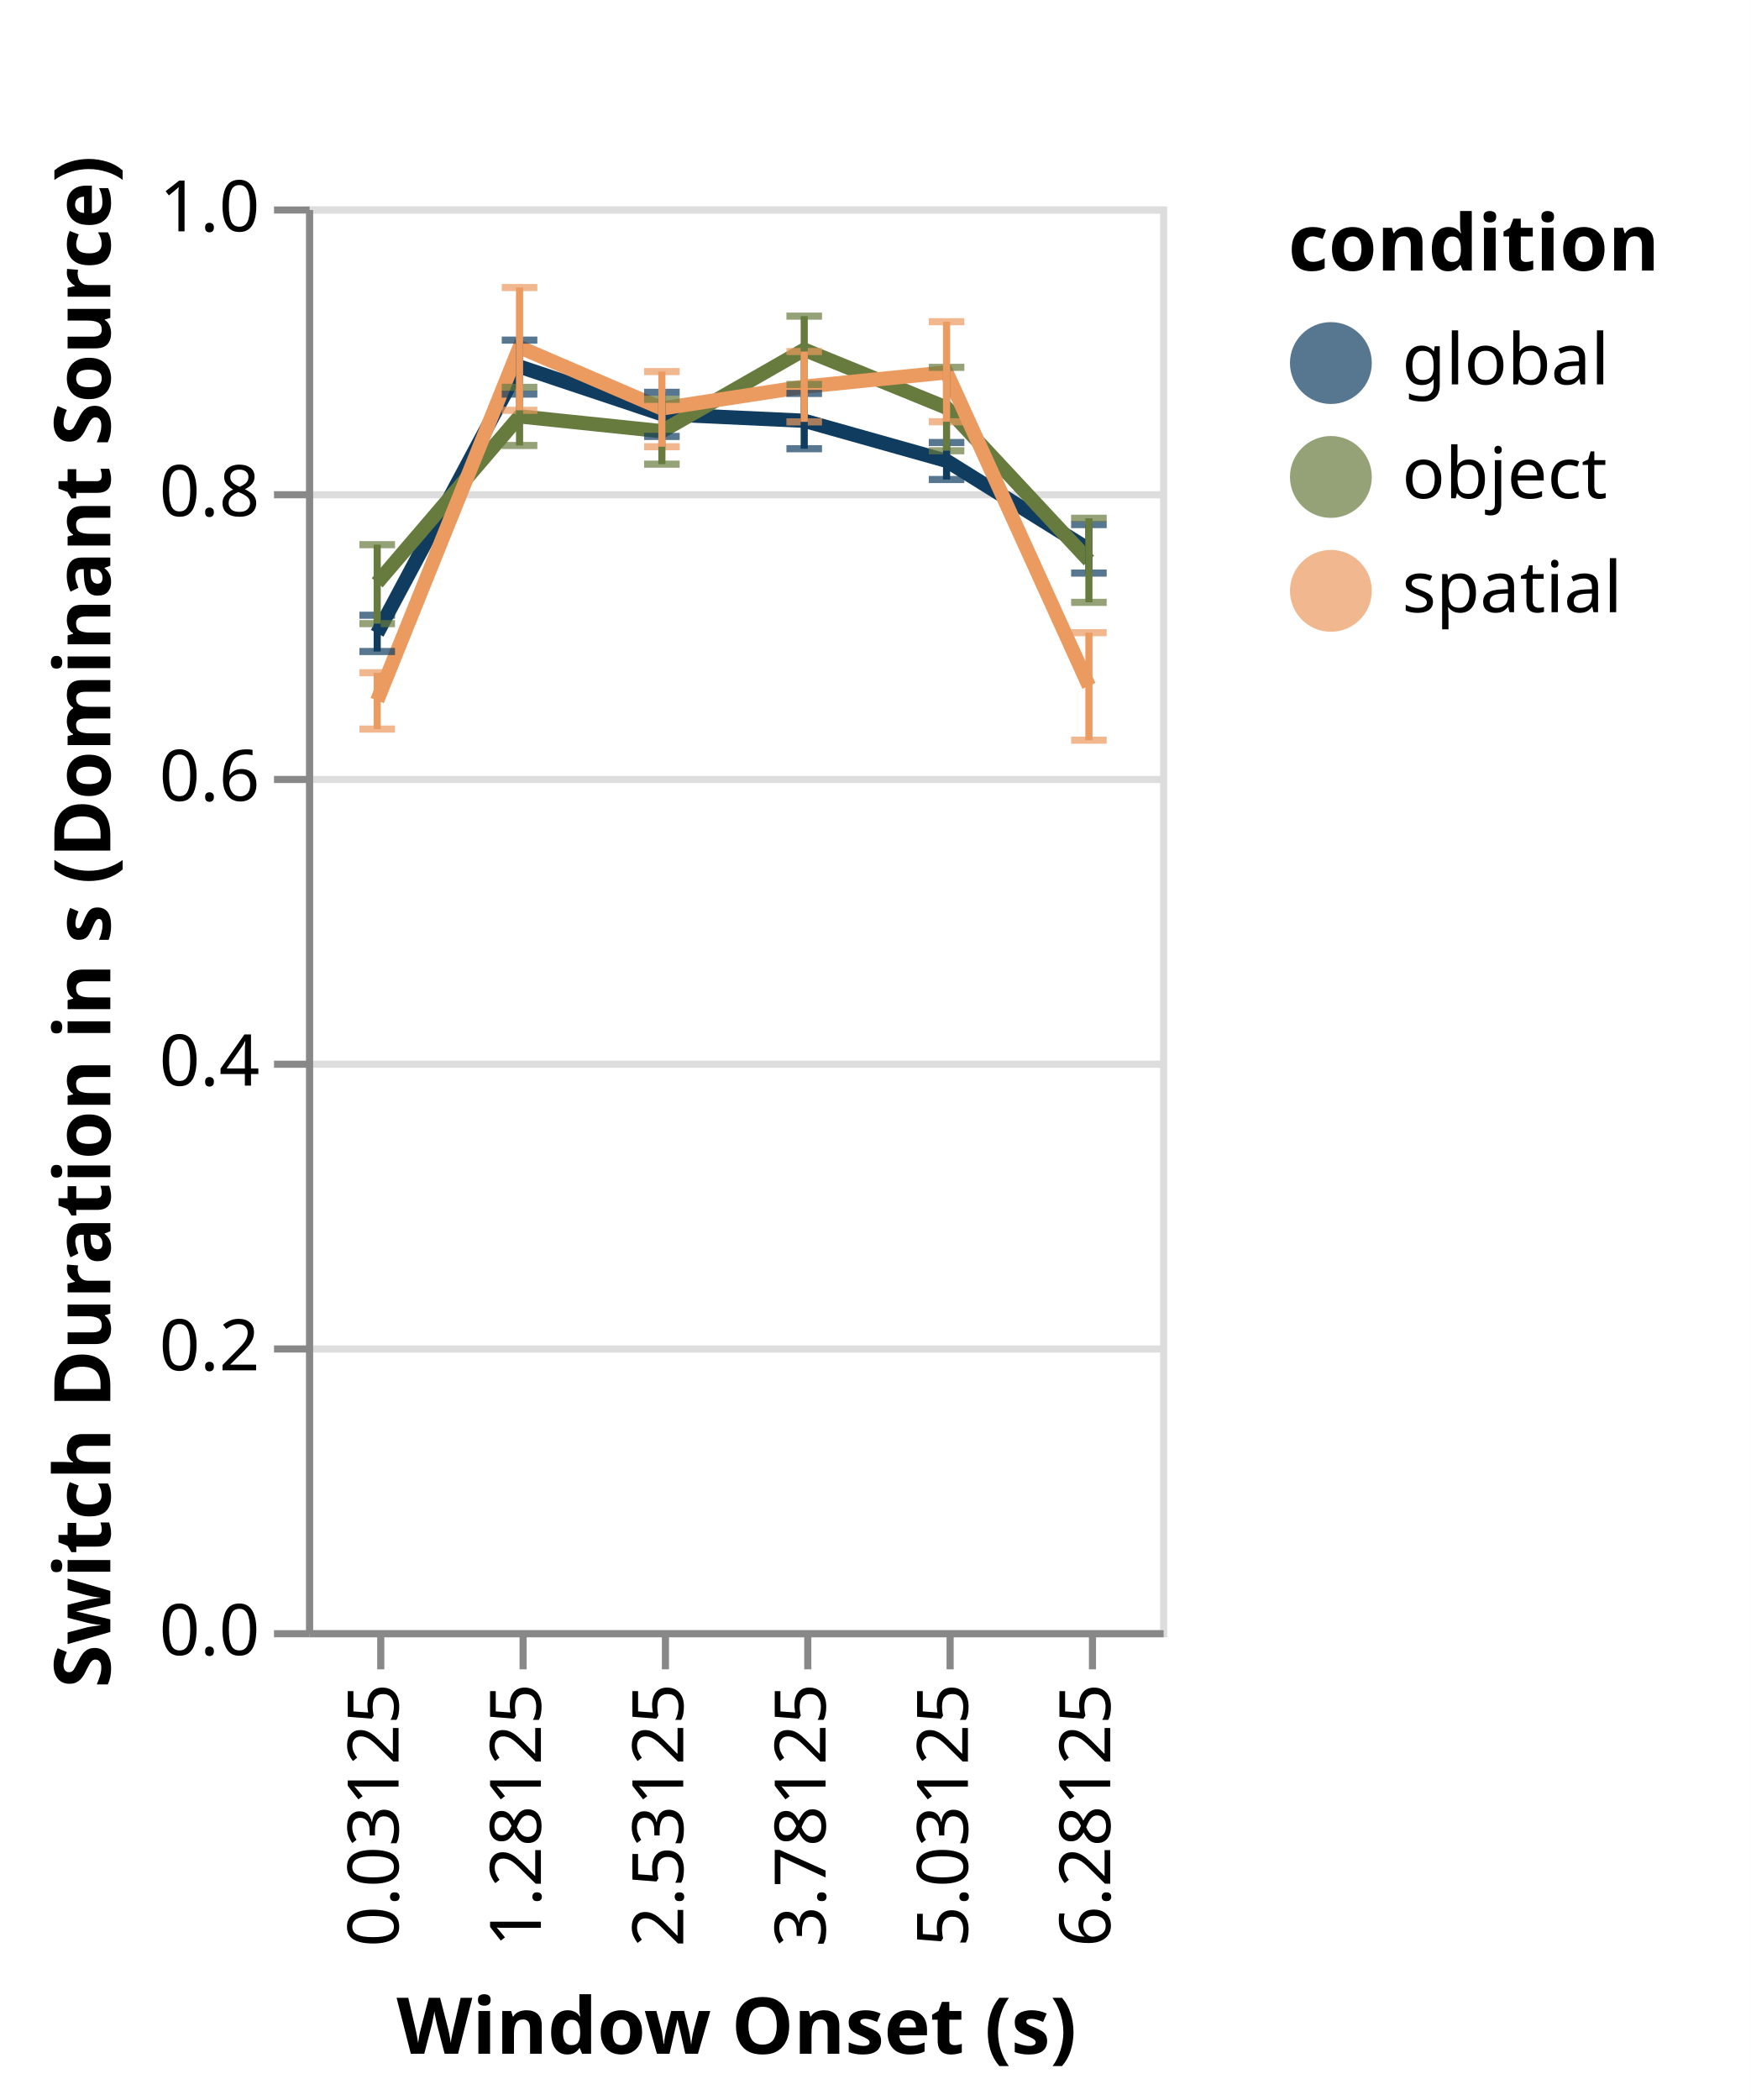
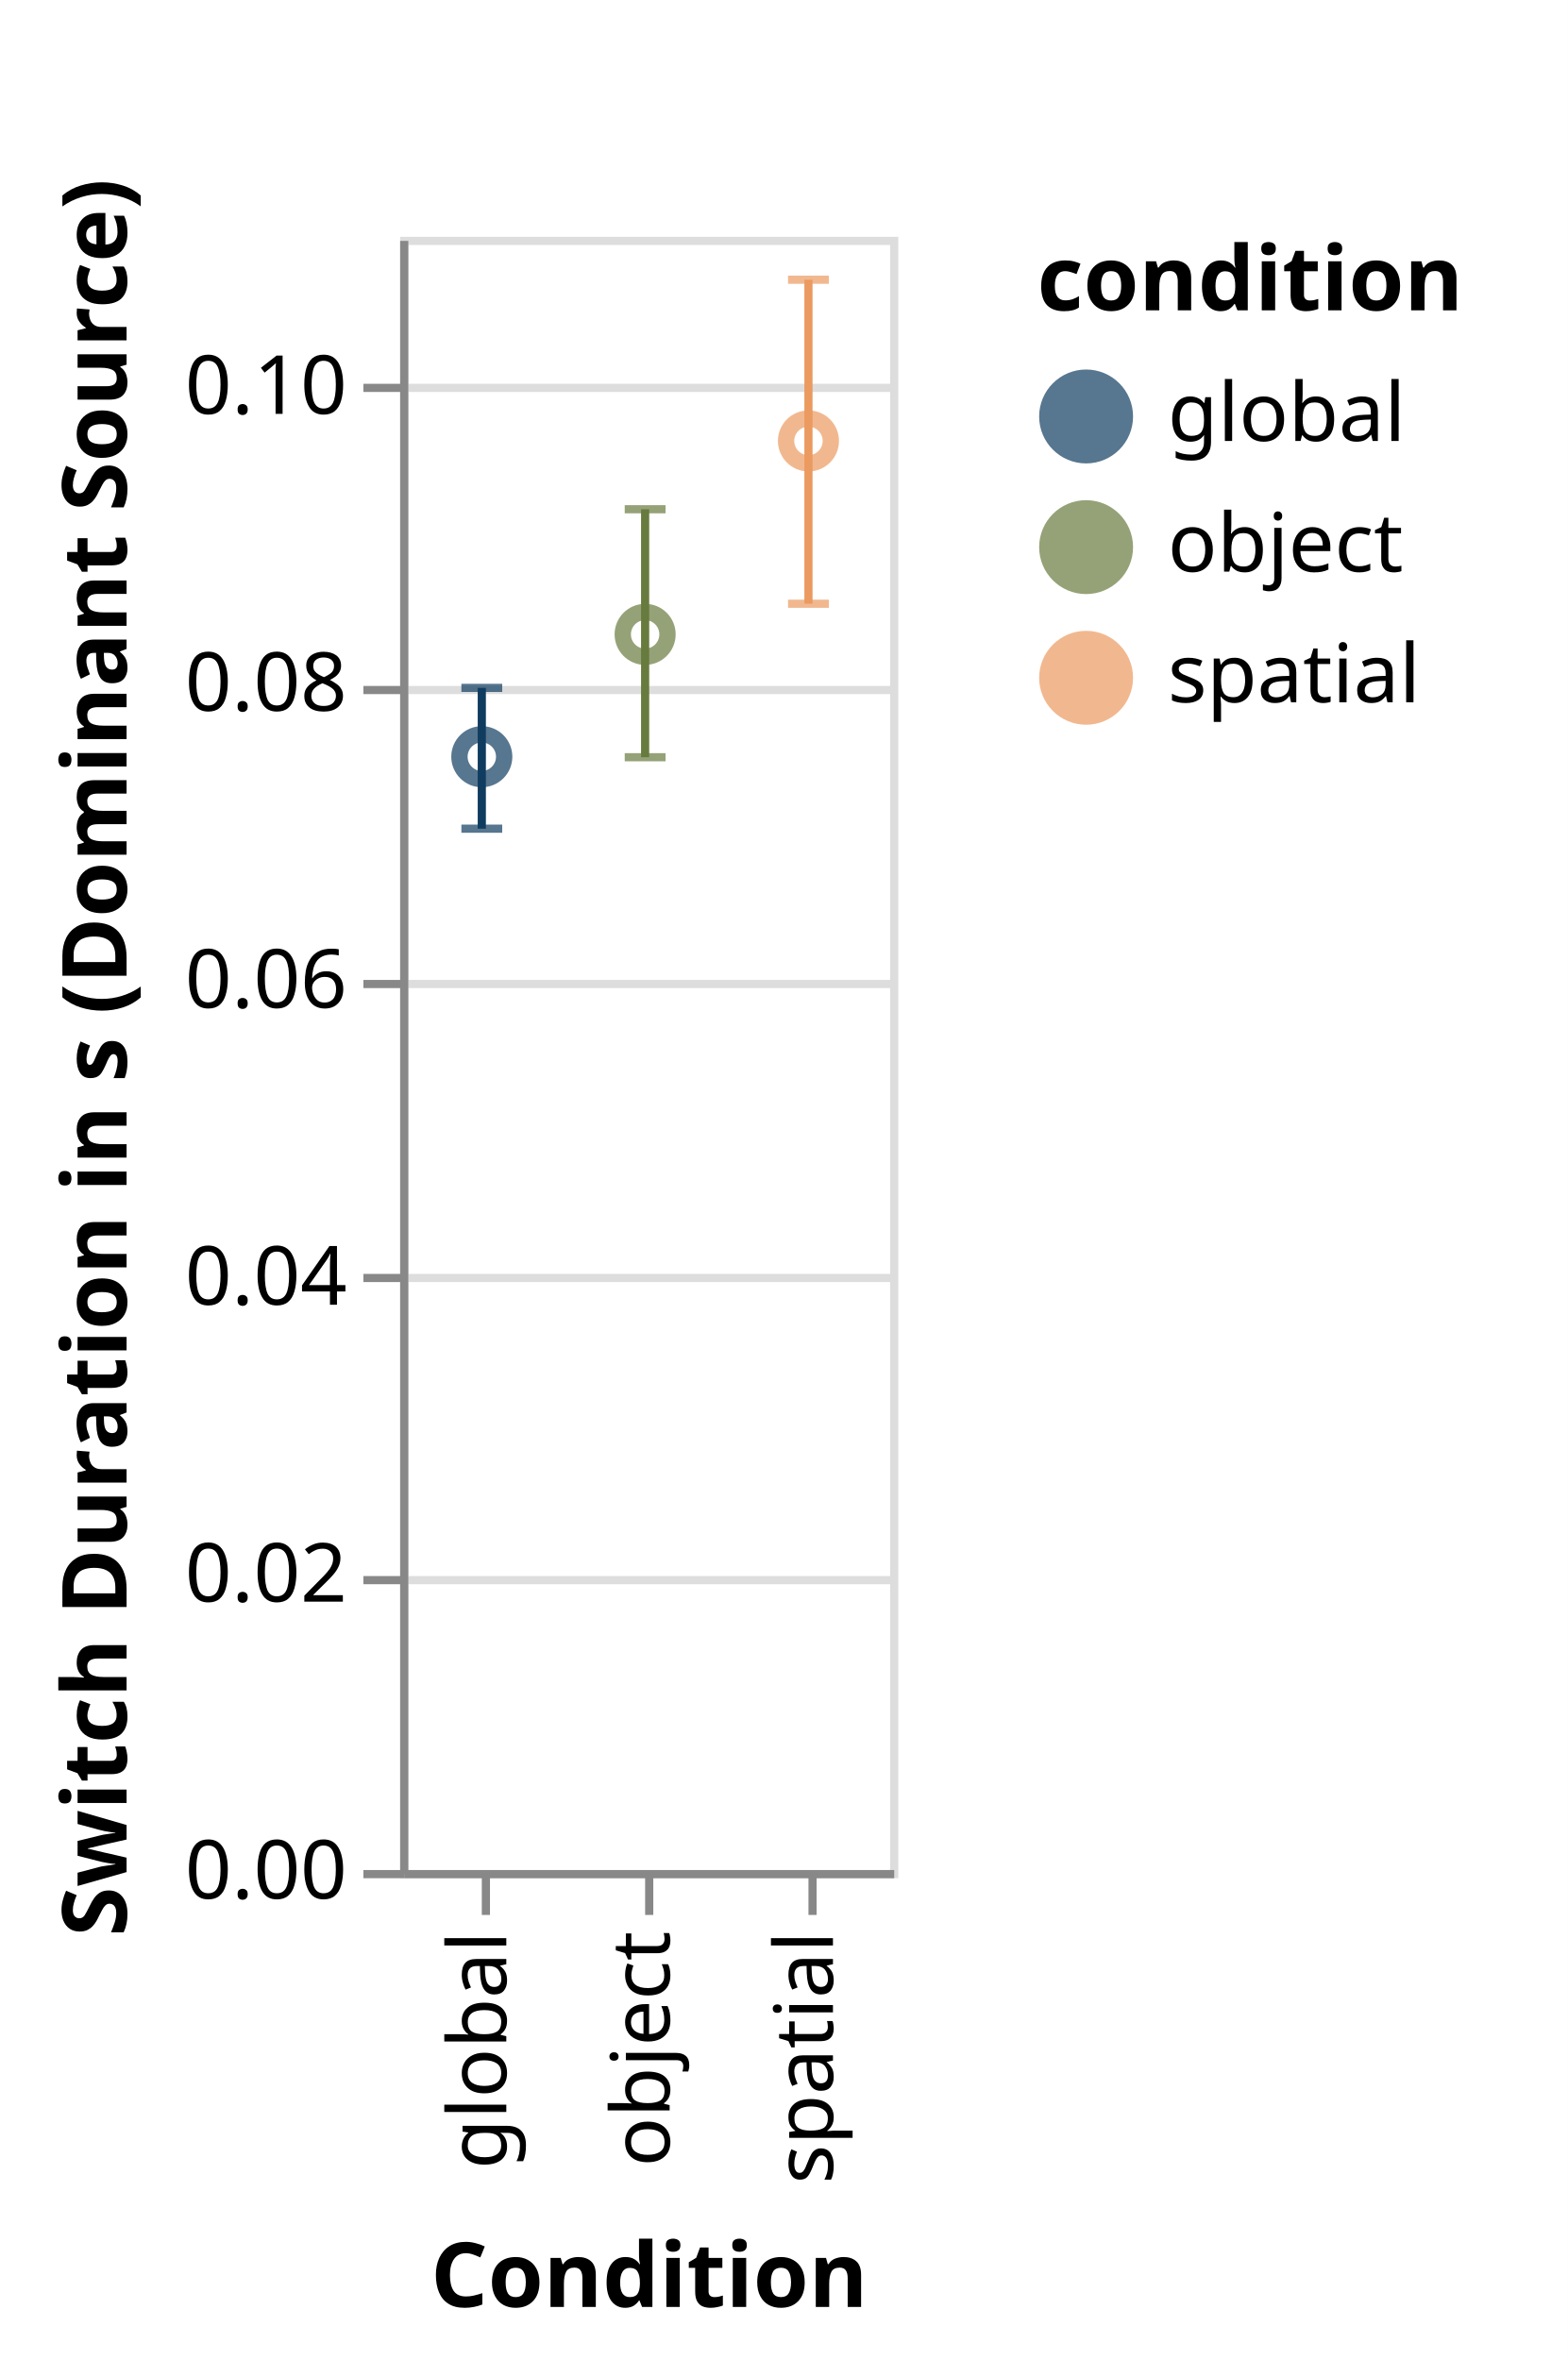
- <svg xmlns="http://www.w3.org/2000/svg" class="marks" width="246" height="295" viewBox="0 0 246 295" version="1.1">
-   <rect width="246" height="295" fill="white" />
-   <g fill="none" stroke-miterlimit="10" transform="translate(43,29)">
+ <svg xmlns="http://www.w3.org/2000/svg" class="marks" width="192" height="289" viewBox="0 0 192 289" version="1.1">
+   <rect width="192" height="289" fill="white" />
+   <g fill="none" stroke-miterlimit="10" transform="translate(49,29)">
    <g class="mark-group role-frame root" role="graphics-object" aria-roledescription="group mark container">
      <g transform="translate(0,0)">
-         <path class="background" aria-hidden="true" d="M0.5,0.5h120v200h-120Z" stroke="#ddd" />
+         <path class="background" aria-hidden="true" d="M0.5,0.5h60v200h-60Z" stroke="#ddd" />
        <g>
          <g class="mark-group role-axis" aria-hidden="true">
            <g transform="translate(0.5,0.5)">
              <path class="background" aria-hidden="true" d="M0,0h0v0h0Z" pointer-events="none" />
              <g>
                <g class="mark-rule role-axis-grid" pointer-events="none">
-                   <line transform="translate(0,200)" x2="120" y2="0" stroke="#ddd" stroke-width="1" opacity="1" />
-                   <line transform="translate(0,160)" x2="120" y2="0" stroke="#ddd" stroke-width="1" opacity="1" />
-                   <line transform="translate(0,120)" x2="120" y2="0" stroke="#ddd" stroke-width="1" opacity="1" />
-                   <line transform="translate(0,80)" x2="120" y2="0" stroke="#ddd" stroke-width="1" opacity="1" />
-                   <line transform="translate(0,40)" x2="120" y2="0" stroke="#ddd" stroke-width="1" opacity="1" />
-                   <line transform="translate(0,0)" x2="120" y2="0" stroke="#ddd" stroke-width="1" opacity="1" />
+                   <line transform="translate(0,200)" x2="60" y2="0" stroke="#ddd" stroke-width="1" opacity="1" />
+                   <line transform="translate(0,164)" x2="60" y2="0" stroke="#ddd" stroke-width="1" opacity="1" />
+                   <line transform="translate(0,127)" x2="60" y2="0" stroke="#ddd" stroke-width="1" opacity="1" />
+                   <line transform="translate(0,91)" x2="60" y2="0" stroke="#ddd" stroke-width="1" opacity="1" />
+                   <line transform="translate(0,55)" x2="60" y2="0" stroke="#ddd" stroke-width="1" opacity="1" />
+                   <line transform="translate(0,18)" x2="60" y2="0" stroke="#ddd" stroke-width="1" opacity="1" />
                </g>
              </g>
              <path class="foreground" aria-hidden="true" d="" pointer-events="none" display="none" />
            </g>
          </g>
-           <g class="mark-group role-axis" role="graphics-symbol" aria-roledescription="axis" aria-label="X-axis titled 'Window Onset (s)' for a discrete scale with 6 values: 0.03125, 1.28125, 2.53125, 3.78125, 5.03125, 6.28125">
+           <g class="mark-group role-axis" role="graphics-symbol" aria-roledescription="axis" aria-label="X-axis titled 'Condition' for a discrete scale with 3 values: global, object, spatial">
            <g transform="translate(0.5,200.5)">
              <path class="background" aria-hidden="true" d="M0,0h0v0h0Z" pointer-events="none" />
              <g>
                <g class="mark-rule role-axis-tick" pointer-events="none">
                  <line transform="translate(10,0)" x2="0" y2="5" stroke="#888" stroke-width="1" opacity="1" />
                  <line transform="translate(30,0)" x2="0" y2="5" stroke="#888" stroke-width="1" opacity="1" />
                  <line transform="translate(50,0)" x2="0" y2="5" stroke="#888" stroke-width="1" opacity="1" />
-                   <line transform="translate(70,0)" x2="0" y2="5" stroke="#888" stroke-width="1" opacity="1" />
-                   <line transform="translate(90,0)" x2="0" y2="5" stroke="#888" stroke-width="1" opacity="1" />
-                   <line transform="translate(110,0)" x2="0" y2="5" stroke="#888" stroke-width="1" opacity="1" />
                </g>
                <g class="mark-text role-axis-label" pointer-events="none">
-                   <text text-anchor="end" transform="translate(9.5,7) rotate(270) translate(0,3)" font-family="sans-serif" font-size="10px" fill="#000" opacity="1">0.03125</text>
-                   <text text-anchor="end" transform="translate(29.5,7) rotate(270) translate(0,3)" font-family="sans-serif" font-size="10px" fill="#000" opacity="1">1.28125</text>
-                   <text text-anchor="end" transform="translate(49.5,7) rotate(270) translate(0,3)" font-family="sans-serif" font-size="10px" fill="#000" opacity="1">2.53125</text>
-                   <text text-anchor="end" transform="translate(69.5,7) rotate(270) translate(0,3)" font-family="sans-serif" font-size="10px" fill="#000" opacity="1">3.78125</text>
-                   <text text-anchor="end" transform="translate(89.5,7) rotate(270) translate(0,3)" font-family="sans-serif" font-size="10px" fill="#000" opacity="1">5.03125</text>
-                   <text text-anchor="end" transform="translate(109.5,7) rotate(270) translate(0,3)" font-family="sans-serif" font-size="10px" fill="#000" opacity="1">6.28125</text>
+                   <text text-anchor="end" transform="translate(9.5,7) rotate(270) translate(0,3)" font-family="sans-serif" font-size="10px" fill="#000" opacity="1">global</text>
+                   <text text-anchor="end" transform="translate(29.5,7) rotate(270) translate(0,3)" font-family="sans-serif" font-size="10px" fill="#000" opacity="1">object</text>
+                   <text text-anchor="end" transform="translate(49.5,7) rotate(270) translate(0,3)" font-family="sans-serif" font-size="10px" fill="#000" opacity="1">spatial</text>
                </g>
                <g class="mark-rule role-axis-domain" pointer-events="none">
-                   <line transform="translate(0,0)" x2="120" y2="0" stroke="#888" stroke-width="1" opacity="1" />
+                   <line transform="translate(0,0)" x2="60" y2="0" stroke="#888" stroke-width="1" opacity="1" />
                </g>
                <g class="mark-text role-axis-title" pointer-events="none">
-                   <text text-anchor="middle" transform="translate(60,59)" font-family="sans-serif" font-size="11px" font-weight="bold" fill="#000" opacity="1">Window Onset (s)</text>
+                   <text text-anchor="middle" transform="translate(30,53)" font-family="sans-serif" font-size="11px" font-weight="bold" fill="#000" opacity="1">Condition</text>
                </g>
              </g>
              <path class="foreground" aria-hidden="true" d="" pointer-events="none" display="none" />
            </g>
          </g>
-           <g class="mark-group role-axis" role="graphics-symbol" aria-roledescription="axis" aria-label="Y-axis titled 'Switch Duration in s (Dominant Source)' for a linear scale with values from 0.0 to 1.0">
+           <g class="mark-group role-axis" role="graphics-symbol" aria-roledescription="axis" aria-label="Y-axis titled 'Switch Duration in s (Dominant Source)' for a linear scale with values from 0.00 to 0.11">
            <g transform="translate(0.5,0.5)">
              <path class="background" aria-hidden="true" d="M0,0h0v0h0Z" pointer-events="none" />
              <g>
                <g class="mark-rule role-axis-tick" pointer-events="none">
                  <line transform="translate(0,200)" x2="-5" y2="0" stroke="#888" stroke-width="1" opacity="1" />
-                   <line transform="translate(0,160)" x2="-5" y2="0" stroke="#888" stroke-width="1" opacity="1" />
-                   <line transform="translate(0,120)" x2="-5" y2="0" stroke="#888" stroke-width="1" opacity="1" />
-                   <line transform="translate(0,80)" x2="-5" y2="0" stroke="#888" stroke-width="1" opacity="1" />
-                   <line transform="translate(0,40)" x2="-5" y2="0" stroke="#888" stroke-width="1" opacity="1" />
-                   <line transform="translate(0,0)" x2="-5" y2="0" stroke="#888" stroke-width="1" opacity="1" />
+                   <line transform="translate(0,164)" x2="-5" y2="0" stroke="#888" stroke-width="1" opacity="1" />
+                   <line transform="translate(0,127)" x2="-5" y2="0" stroke="#888" stroke-width="1" opacity="1" />
+                   <line transform="translate(0,91)" x2="-5" y2="0" stroke="#888" stroke-width="1" opacity="1" />
+                   <line transform="translate(0,55)" x2="-5" y2="0" stroke="#888" stroke-width="1" opacity="1" />
+                   <line transform="translate(0,18)" x2="-5" y2="0" stroke="#888" stroke-width="1" opacity="1" />
                </g>
                <g class="mark-text role-axis-label" pointer-events="none">
-                   <text text-anchor="end" transform="translate(-7,203)" font-family="sans-serif" font-size="10px" fill="#000" opacity="1">0.0</text>
-                   <text text-anchor="end" transform="translate(-7,163)" font-family="sans-serif" font-size="10px" fill="#000" opacity="1">0.2</text>
-                   <text text-anchor="end" transform="translate(-7,123)" font-family="sans-serif" font-size="10px" fill="#000" opacity="1">0.4</text>
-                   <text text-anchor="end" transform="translate(-7,83)" font-family="sans-serif" font-size="10px" fill="#000" opacity="1">0.6</text>
-                   <text text-anchor="end" transform="translate(-7,43)" font-family="sans-serif" font-size="10px" fill="#000" opacity="1">0.8</text>
-                   <text text-anchor="end" transform="translate(-7,3)" font-family="sans-serif" font-size="10px" fill="#000" opacity="1">1.0</text>
+                   <text text-anchor="end" transform="translate(-7,203)" font-family="sans-serif" font-size="10px" fill="#000" opacity="1">0.00</text>
+                   <text text-anchor="end" transform="translate(-7,166.6364)" font-family="sans-serif" font-size="10px" fill="#000" opacity="1">0.02</text>
+                   <text text-anchor="end" transform="translate(-7,130.2727)" font-family="sans-serif" font-size="10px" fill="#000" opacity="1">0.04</text>
+                   <text text-anchor="end" transform="translate(-7,93.90909)" font-family="sans-serif" font-size="10px" fill="#000" opacity="1">0.06</text>
+                   <text text-anchor="end" transform="translate(-7,57.54545)" font-family="sans-serif" font-size="10px" fill="#000" opacity="1">0.08</text>
+                   <text text-anchor="end" transform="translate(-7,21.18182)" font-family="sans-serif" font-size="10px" fill="#000" opacity="1">0.10</text>
                </g>
                <g class="mark-rule role-axis-domain" pointer-events="none">
                  <line transform="translate(0,200)" x2="0" y2="-200" stroke="#888" stroke-width="1" opacity="1" />
                </g>
                <g class="mark-text role-axis-title" pointer-events="none">
-                   <text text-anchor="middle" transform="translate(-26,100) rotate(-90) translate(0,-2)" font-family="sans-serif" font-size="11px" font-weight="bold" fill="#000" opacity="1">Switch Duration in s (Dominant Source)</text>
+                   <text text-anchor="middle" transform="translate(-32,100) rotate(-90) translate(0,-2)" font-family="sans-serif" font-size="11px" font-weight="bold" fill="#000" opacity="1">Switch Duration in s (Dominant Source)</text>
                </g>
              </g>
              <path class="foreground" aria-hidden="true" d="" pointer-events="none" display="none" />
            </g>
          </g>
-           <g class="mark-group role-scope layer_0_layer_0_pathgroup" role="graphics-object" aria-roledescription="group mark container">
-             <g transform="translate(0,0)">
-               <path class="background" aria-hidden="true" d="M0,0h120v200h-120Z" />
-               <g>
-                 <g class="mark-line role-mark layer_0_layer_0_marks" role="graphics-object" aria-roledescription="line mark container">
-                   <path aria-label="Window Onset (s): 0.03125; condition: global; Switch Duration in s (Dominant Source): 0.700186496997" role="graphics-symbol" aria-roledescription="line mark" d="M10,59.963L30,22.502L50,29.182L70,30.108L90,35.738L110,48.186" stroke="#0F3C5F" stroke-width="2" />
-                 </g>
-               </g>
-               <path class="foreground" aria-hidden="true" d="" display="none" />
-             </g>
-             <g transform="translate(0,0)">
-               <path class="background" aria-hidden="true" d="M0,0h120v200h-120Z" />
-               <g>
-                 <g class="mark-line role-mark layer_0_layer_0_marks" role="graphics-object" aria-roledescription="line mark container">
-                   <path aria-label="Window Onset (s): 0.03125; condition: object; Switch Duration in s (Dominant Source): 0.73567253236" role="graphics-symbol" aria-roledescription="line mark" d="M10,52.865L30,29.492L50,31.576L70,20.125L90,28.276L110,49.736" stroke="#687B3E" stroke-width="2" />
-                 </g>
-               </g>
-               <path class="foreground" aria-hidden="true" d="" display="none" />
-             </g>
-             <g transform="translate(0,0)">
-               <path class="background" aria-hidden="true" d="M0,0h120v200h-120Z" />
-               <g>
-                 <g class="mark-line role-mark layer_0_layer_0_marks" role="graphics-object" aria-roledescription="line mark container">
-                   <path aria-label="Window Onset (s): 0.03125; condition: spatial; Switch Duration in s (Dominant Source): 0.652959758683" role="graphics-symbol" aria-roledescription="line mark" d="M10,69.408L30,19.774L50,28.376L70,25.315L90,23.311L110,67.353" stroke="#EB9A60" stroke-width="2" />
-                 </g>
-               </g>
-               <path class="foreground" aria-hidden="true" d="" display="none" />
-             </g>
+           <g class="mark-symbol role-mark layer_0_layer_0_marks" role="graphics-object" aria-roledescription="symbol mark container">
+             <path aria-label="Condition: global; condition: global; Switch Duration in s (Dominant Source): 0.074984433424" role="graphics-symbol" aria-roledescription="point" transform="translate(10,63.66467)" d="M2.739,0A2.739,2.739,0,1,1,-2.739,0A2.739,2.739,0,1,1,2.739,0" stroke="#0F3C5F" stroke-width="2" opacity="0.7" />
+             <path aria-label="Condition: object; condition: object; Switch Duration in s (Dominant Source): 0.0832239032791" role="graphics-symbol" aria-roledescription="point" transform="translate(30,48.68381)" d="M2.739,0A2.739,2.739,0,1,1,-2.739,0A2.739,2.739,0,1,1,2.739,0" stroke="#687B3E" stroke-width="2" opacity="0.7" />
+             <path aria-label="Condition: spatial; condition: spatial; Switch Duration in s (Dominant Source): 0.096252420205" role="graphics-symbol" aria-roledescription="point" transform="translate(50,24.9956)" d="M2.739,0A2.739,2.739,0,1,1,-2.739,0A2.739,2.739,0,1,1,2.739,0" stroke="#EB9A60" stroke-width="2" opacity="0.7" />
          </g>
          <g class="mark-rect role-mark layer_0_layer_1_layer_0_marks" aria-hidden="true">
-             <path d="M7.5,62.022h5v1h-5Z" fill="#0F3C5F" opacity="0.7" />
-             <path d="M7.5,58.107h5v1h-5Z" fill="#687B3E" opacity="0.7" />
-             <path d="M7.5,72.919h5v1h-5Z" fill="#EB9A60" opacity="0.7" />
-             <path d="M27.5,25.86h5v1h-5Z" fill="#0F3C5F" opacity="0.7" />
-             <path d="M27.5,33.08h5v1h-5Z" fill="#687B3E" opacity="0.7" />
-             <path d="M27.5,28.137h5v1h-5Z" fill="#EB9A60" opacity="0.7" />
-             <path d="M47.5,31.81h5v1h-5Z" fill="#0F3C5F" opacity="0.7" />
-             <path d="M47.5,35.703h5v1h-5Z" fill="#687B3E" opacity="0.7" />
-             <path d="M47.5,33.257h5v1h-5Z" fill="#EB9A60" opacity="0.7" />
-             <path d="M67.5,33.535h5v1h-5Z" fill="#0F3C5F" opacity="0.7" />
-             <path d="M67.5,24.507h5v1h-5Z" fill="#687B3E" opacity="0.7" />
-             <path d="M67.5,29.765h5v1h-5Z" fill="#EB9A60" opacity="0.7" />
-             <path d="M87.5,37.86h5v1h-5Z" fill="#0F3C5F" opacity="0.7" />
-             <path d="M87.5,33.818h5v1h-5Z" fill="#687B3E" opacity="0.7" />
-             <path d="M87.5,29.749h5v1h-5Z" fill="#EB9A60" opacity="0.7" />
-             <path d="M107.5,51.005h5v1h-5Z" fill="#0F3C5F" opacity="0.7" />
-             <path d="M107.5,55.115h5v1h-5Z" fill="#687B3E" opacity="0.7" />
-             <path d="M107.5,74.481h5v1h-5Z" fill="#EB9A60" opacity="0.7" />
+             <path d="M7.5,71.978h5v1h-5Z" fill="#0F3C5F" opacity="0.7" />
+             <path d="M27.5,63.229h5v1h-5Z" fill="#687B3E" opacity="0.7" />
+             <path d="M47.5,44.433h5v1h-5Z" fill="#EB9A60" opacity="0.7" />
          </g>
          <g class="mark-rect role-mark layer_0_layer_1_layer_1_marks" aria-hidden="true">
-             <path d="M7.5,56.928h5v1h-5Z" fill="#0F3C5F" opacity="0.7" />
-             <path d="M7.5,47.014h5v1h-5Z" fill="#687B3E" opacity="0.7" />
-             <path d="M7.5,65.004h5v1h-5Z" fill="#EB9A60" opacity="0.7" />
-             <path d="M27.5,18.278h5v1h-5Z" fill="#0F3C5F" opacity="0.7" />
-             <path d="M27.5,24.912h5v1h-5Z" fill="#687B3E" opacity="0.7" />
-             <path d="M27.5,10.892h5v1h-5Z" fill="#EB9A60" opacity="0.7" />
-             <path d="M47.5,25.609h5v1h-5Z" fill="#0F3C5F" opacity="0.7" />
-             <path d="M47.5,26.591h5v1h-5Z" fill="#687B3E" opacity="0.7" />
-             <path d="M47.5,22.698h5v1h-5Z" fill="#EB9A60" opacity="0.7" />
-             <path d="M67.5,25.766h5v1h-5Z" fill="#0F3C5F" opacity="0.7" />
-             <path d="M67.5,14.91h5v1h-5Z" fill="#687B3E" opacity="0.7" />
-             <path d="M67.5,19.878h5v1h-5Z" fill="#EB9A60" opacity="0.7" />
-             <path d="M87.5,32.662h5v1h-5Z" fill="#0F3C5F" opacity="0.7" />
-             <path d="M87.5,22.103h5v1h-5Z" fill="#687B3E" opacity="0.7" />
-             <path d="M87.5,15.69h5v1h-5Z" fill="#EB9A60" opacity="0.7" />
-             <path d="M107.5,44.19h5v1h-5Z" fill="#0F3C5F" opacity="0.7" />
-             <path d="M107.5,43.304h5v1h-5Z" fill="#687B3E" opacity="0.7" />
-             <path d="M107.5,59.377h5v1h-5Z" fill="#EB9A60" opacity="0.7" />
+             <path d="M7.5,54.737h5v1h-5Z" fill="#0F3C5F" opacity="0.7" />
+             <path d="M27.5,32.86h5v1h-5Z" fill="#687B3E" opacity="0.7" />
+             <path d="M47.5,4.754h5v1h-5Z" fill="#EB9A60" opacity="0.7" />
          </g>
          <g class="mark-rule role-mark layer_0_layer_1_layer_2_marks" role="graphics-object" aria-roledescription="rule mark container">
-             <line aria-label=": 0.687391071045; upper_lower: 0.712861532892; Window Onset (s): 0.03125; condition: global; upper: 0.712861532892; lower: 0.687391071045" role="graphics-symbol" aria-roledescription="errorbar" transform="translate(10,62.52179)" x2="0" y2="-5.094" stroke="#0F3C5F" />
-             <line aria-label=": 0.70696747831; upper_lower: 0.76243247386; Window Onset (s): 0.03125; condition: object; upper: 0.76243247386; lower: 0.70696747831" role="graphics-symbol" aria-roledescription="errorbar" transform="translate(10,58.6065)" x2="0" y2="-11.093" stroke="#687B3E" />
-             <line aria-label=": 0.632905230267; upper_lower: 0.672478659346; Window Onset (s): 0.03125; condition: spatial; upper: 0.672478659346; lower: 0.632905230267" role="graphics-symbol" aria-roledescription="errorbar" transform="translate(10,73.41895)" x2="0" y2="-7.915" stroke="#EB9A60" />
-             <line aria-label=": 0.868201492848; upper_lower: 0.906112483272; Window Onset (s): 1.28125; condition: global; upper: 0.906112483272; lower: 0.868201492848" role="graphics-symbol" aria-roledescription="errorbar" transform="translate(30,26.3597)" x2="0" y2="-7.582" stroke="#0F3C5F" />
-             <line aria-label=": 0.832097543195; upper_lower: 0.872941278439; Window Onset (s): 1.28125; condition: object; upper: 0.872941278439; lower: 0.832097543195" role="graphics-symbol" aria-roledescription="errorbar" transform="translate(30,33.58049)" x2="0" y2="-8.169" stroke="#687B3E" />
-             <line aria-label=": 0.856814638999; upper_lower: 0.943041260764; Window Onset (s): 1.28125; condition: spatial; upper: 0.943041260764; lower: 0.856814638999" role="graphics-symbol" aria-roledescription="errorbar" transform="translate(30,28.63707)" x2="0" y2="-17.245" stroke="#EB9A60" />
-             <line aria-label=": 0.838450593977; upper_lower: 0.869452671079; Window Onset (s): 2.53125; condition: global; upper: 0.869452671079; lower: 0.838450593977" role="graphics-symbol" aria-roledescription="errorbar" transform="translate(50,32.30988)" x2="0" y2="-6.2" stroke="#0F3C5F" />
-             <line aria-label=": 0.8189847359; upper_lower: 0.864546726834; Window Onset (s): 2.53125; condition: object; upper: 0.864546726834; lower: 0.8189847359" role="graphics-symbol" aria-roledescription="errorbar" transform="translate(50,36.20305)" x2="0" y2="-9.112" stroke="#687B3E" />
-             <line aria-label=": 0.831217105049; upper_lower: 0.884009655197; Window Onset (s): 2.53125; condition: spatial; upper: 0.884009655197; lower: 0.831217105049" role="graphics-symbol" aria-roledescription="errorbar" transform="translate(50,33.75658)" x2="0" y2="-10.559" stroke="#EB9A60" />
-             <line aria-label=": 0.829823241282; upper_lower: 0.868669319944; Window Onset (s): 3.78125; condition: global; upper: 0.868669319944; lower: 0.829823241282" role="graphics-symbol" aria-roledescription="errorbar" transform="translate(70,34.03535)" x2="0" y2="-7.769" stroke="#0F3C5F" />
-             <line aria-label=": 0.874967117858; upper_lower: 0.922952236499; Window Onset (s): 3.78125; condition: object; upper: 0.922952236499; lower: 0.874967117858" role="graphics-symbol" aria-roledescription="errorbar" transform="translate(70,25.00658)" x2="0" y2="-9.597" stroke="#687B3E" />
-             <line aria-label=": 0.848673224818; upper_lower: 0.898109752645; Window Onset (s): 3.78125; condition: spatial; upper: 0.898109752645; lower: 0.848673224818" role="graphics-symbol" aria-roledescription="errorbar" transform="translate(70,30.26536)" x2="0" y2="-9.887" stroke="#EB9A60" />
-             <line aria-label=": 0.80819970989; upper_lower: 0.834191998387; Window Onset (s): 5.03125; condition: global; upper: 0.834191998387; lower: 0.80819970989" role="graphics-symbol" aria-roledescription="errorbar" transform="translate(90,38.36006)" x2="0" y2="-5.198" stroke="#0F3C5F" />
-             <line aria-label=": 0.828408721608; upper_lower: 0.886983788897; Window Onset (s): 5.03125; condition: object; upper: 0.886983788897; lower: 0.828408721608" role="graphics-symbol" aria-roledescription="errorbar" transform="translate(90,34.31826)" x2="0" y2="-11.715" stroke="#687B3E" />
-             <line aria-label=": 0.848753632074; upper_lower: 0.91905186952; Window Onset (s): 5.03125; condition: spatial; upper: 0.91905186952; lower: 0.848753632074" role="graphics-symbol" aria-roledescription="errorbar" transform="translate(90,30.24927)" x2="0" y2="-14.06" stroke="#EB9A60" />
-             <line aria-label=": 0.742475506729; upper_lower: 0.776548740846; Window Onset (s): 6.28125; condition: global; upper: 0.776548740846; lower: 0.742475506729" role="graphics-symbol" aria-roledescription="errorbar" transform="translate(110,51.5049)" x2="0" y2="-6.815" stroke="#0F3C5F" />
-             <line aria-label=": 0.721923745386; upper_lower: 0.780979744637; Window Onset (s): 6.28125; condition: object; upper: 0.780979744637; lower: 0.721923745386" role="graphics-symbol" aria-roledescription="errorbar" transform="translate(110,55.61525)" x2="0" y2="-11.811" stroke="#687B3E" />
-             <line aria-label=": 0.625093359069; upper_lower: 0.700614550541; Window Onset (s): 6.28125; condition: spatial; upper: 0.700614550541; lower: 0.625093359069" role="graphics-symbol" aria-roledescription="errorbar" transform="translate(110,74.98133)" x2="0" y2="-15.104" stroke="#EB9A60" />
+             <line aria-label=": 0.0701368620628; upper_lower: 0.0796197713197; Condition: global; condition: global; upper: 0.0796197713197; lower: 0.0701368620628" role="graphics-symbol" aria-roledescription="errorbar" transform="translate(10,72.47843)" x2="0" y2="-17.242" stroke="#0F3C5F" />
+             <line aria-label=": 0.0749487919189; upper_lower: 0.0916519045939; Condition: object; condition: object; upper: 0.0916519045939; lower: 0.0749487919189" role="graphics-symbol" aria-roledescription="errorbar" transform="translate(30,63.72947)" x2="0" y2="-30.369" stroke="#687B3E" />
+             <line aria-label=": 0.0852866849054; upper_lower: 0.107110064197; Condition: spatial; condition: spatial; upper: 0.107110064197; lower: 0.0852866849054" role="graphics-symbol" aria-roledescription="errorbar" transform="translate(50,44.9333)" x2="0" y2="-39.679" stroke="#EB9A60" />
          </g>
          <g class="mark-group role-legend" role="graphics-symbol" aria-roledescription="legend" aria-label="Symbol legend titled 'condition' for fill color and stroke color with 3 values: global, object, spatial">
-             <g transform="translate(138,0)">
+             <g transform="translate(78,0)">
              <path class="background" aria-hidden="true" d="M0,0h60v61h-60Z" pointer-events="none" />
              <g>
                <g class="mark-group role-legend-entry">
                  <g transform="translate(0,16)">
                    <path class="background" aria-hidden="true" d="M0,0h0v0h0Z" pointer-events="none" />
                    <g>
                      <g class="mark-group role-scope" role="graphics-object" aria-roledescription="group mark container">
                        <g transform="translate(0,0)">
                          <path class="background" aria-hidden="true" d="M0,0h49v12.5h-49Z" pointer-events="none" opacity="1" />
                          <g>
                            <g class="mark-symbol role-legend-symbol" pointer-events="none">
                              <path transform="translate(6,6)" d="M5,0A5,5,0,1,1,-5,0A5,5,0,1,1,5,0" fill="#0F3C5F" stroke="#0F3C5F" stroke-width="1.5" opacity="0.7" />
                            </g>
                            <g class="mark-text role-legend-label" pointer-events="none">
                              <text text-anchor="start" transform="translate(16,9)" font-family="sans-serif" font-size="10px" fill="#000" opacity="1">global</text>
                            </g>
                          </g>
                          <path class="foreground" aria-hidden="true" d="" pointer-events="none" display="none" />
                        </g>
                        <g transform="translate(0,16)">
                          <path class="background" aria-hidden="true" d="M0,0h49v12.5h-49Z" pointer-events="none" opacity="1" />
                          <g>
                            <g class="mark-symbol role-legend-symbol" pointer-events="none">
                              <path transform="translate(6,6)" d="M5,0A5,5,0,1,1,-5,0A5,5,0,1,1,5,0" fill="#687B3E" stroke="#687B3E" stroke-width="1.5" opacity="0.7" />
                            </g>
                            <g class="mark-text role-legend-label" pointer-events="none">
                              <text text-anchor="start" transform="translate(16,9)" font-family="sans-serif" font-size="10px" fill="#000" opacity="1">object</text>
                            </g>
                          </g>
                          <path class="foreground" aria-hidden="true" d="" pointer-events="none" display="none" />
                        </g>
                        <g transform="translate(0,32)">
                          <path class="background" aria-hidden="true" d="M0,0h49v12.5h-49Z" pointer-events="none" opacity="1" />
                          <g>
                            <g class="mark-symbol role-legend-symbol" pointer-events="none">
                              <path transform="translate(6,6)" d="M5,0A5,5,0,1,1,-5,0A5,5,0,1,1,5,0" fill="#EB9A60" stroke="#EB9A60" stroke-width="1.5" opacity="0.7" />
                            </g>
                            <g class="mark-text role-legend-label" pointer-events="none">
                              <text text-anchor="start" transform="translate(16,9)" font-family="sans-serif" font-size="10px" fill="#000" opacity="1">spatial</text>
                            </g>
                          </g>
                          <path class="foreground" aria-hidden="true" d="" pointer-events="none" display="none" />
                        </g>
                      </g>
                    </g>
                    <path class="foreground" aria-hidden="true" d="" pointer-events="none" display="none" />
                  </g>
                </g>
                <g class="mark-text role-legend-title" pointer-events="none">
                  <text text-anchor="start" transform="translate(0,9)" font-family="sans-serif" font-size="11px" font-weight="bold" fill="#000" opacity="1">condition</text>
                </g>
              </g>
              <path class="foreground" aria-hidden="true" d="" pointer-events="none" display="none" />
            </g>
          </g>
        </g>
        <path class="foreground" aria-hidden="true" d="" display="none" />
      </g>
    </g>
  </g>
</svg>
